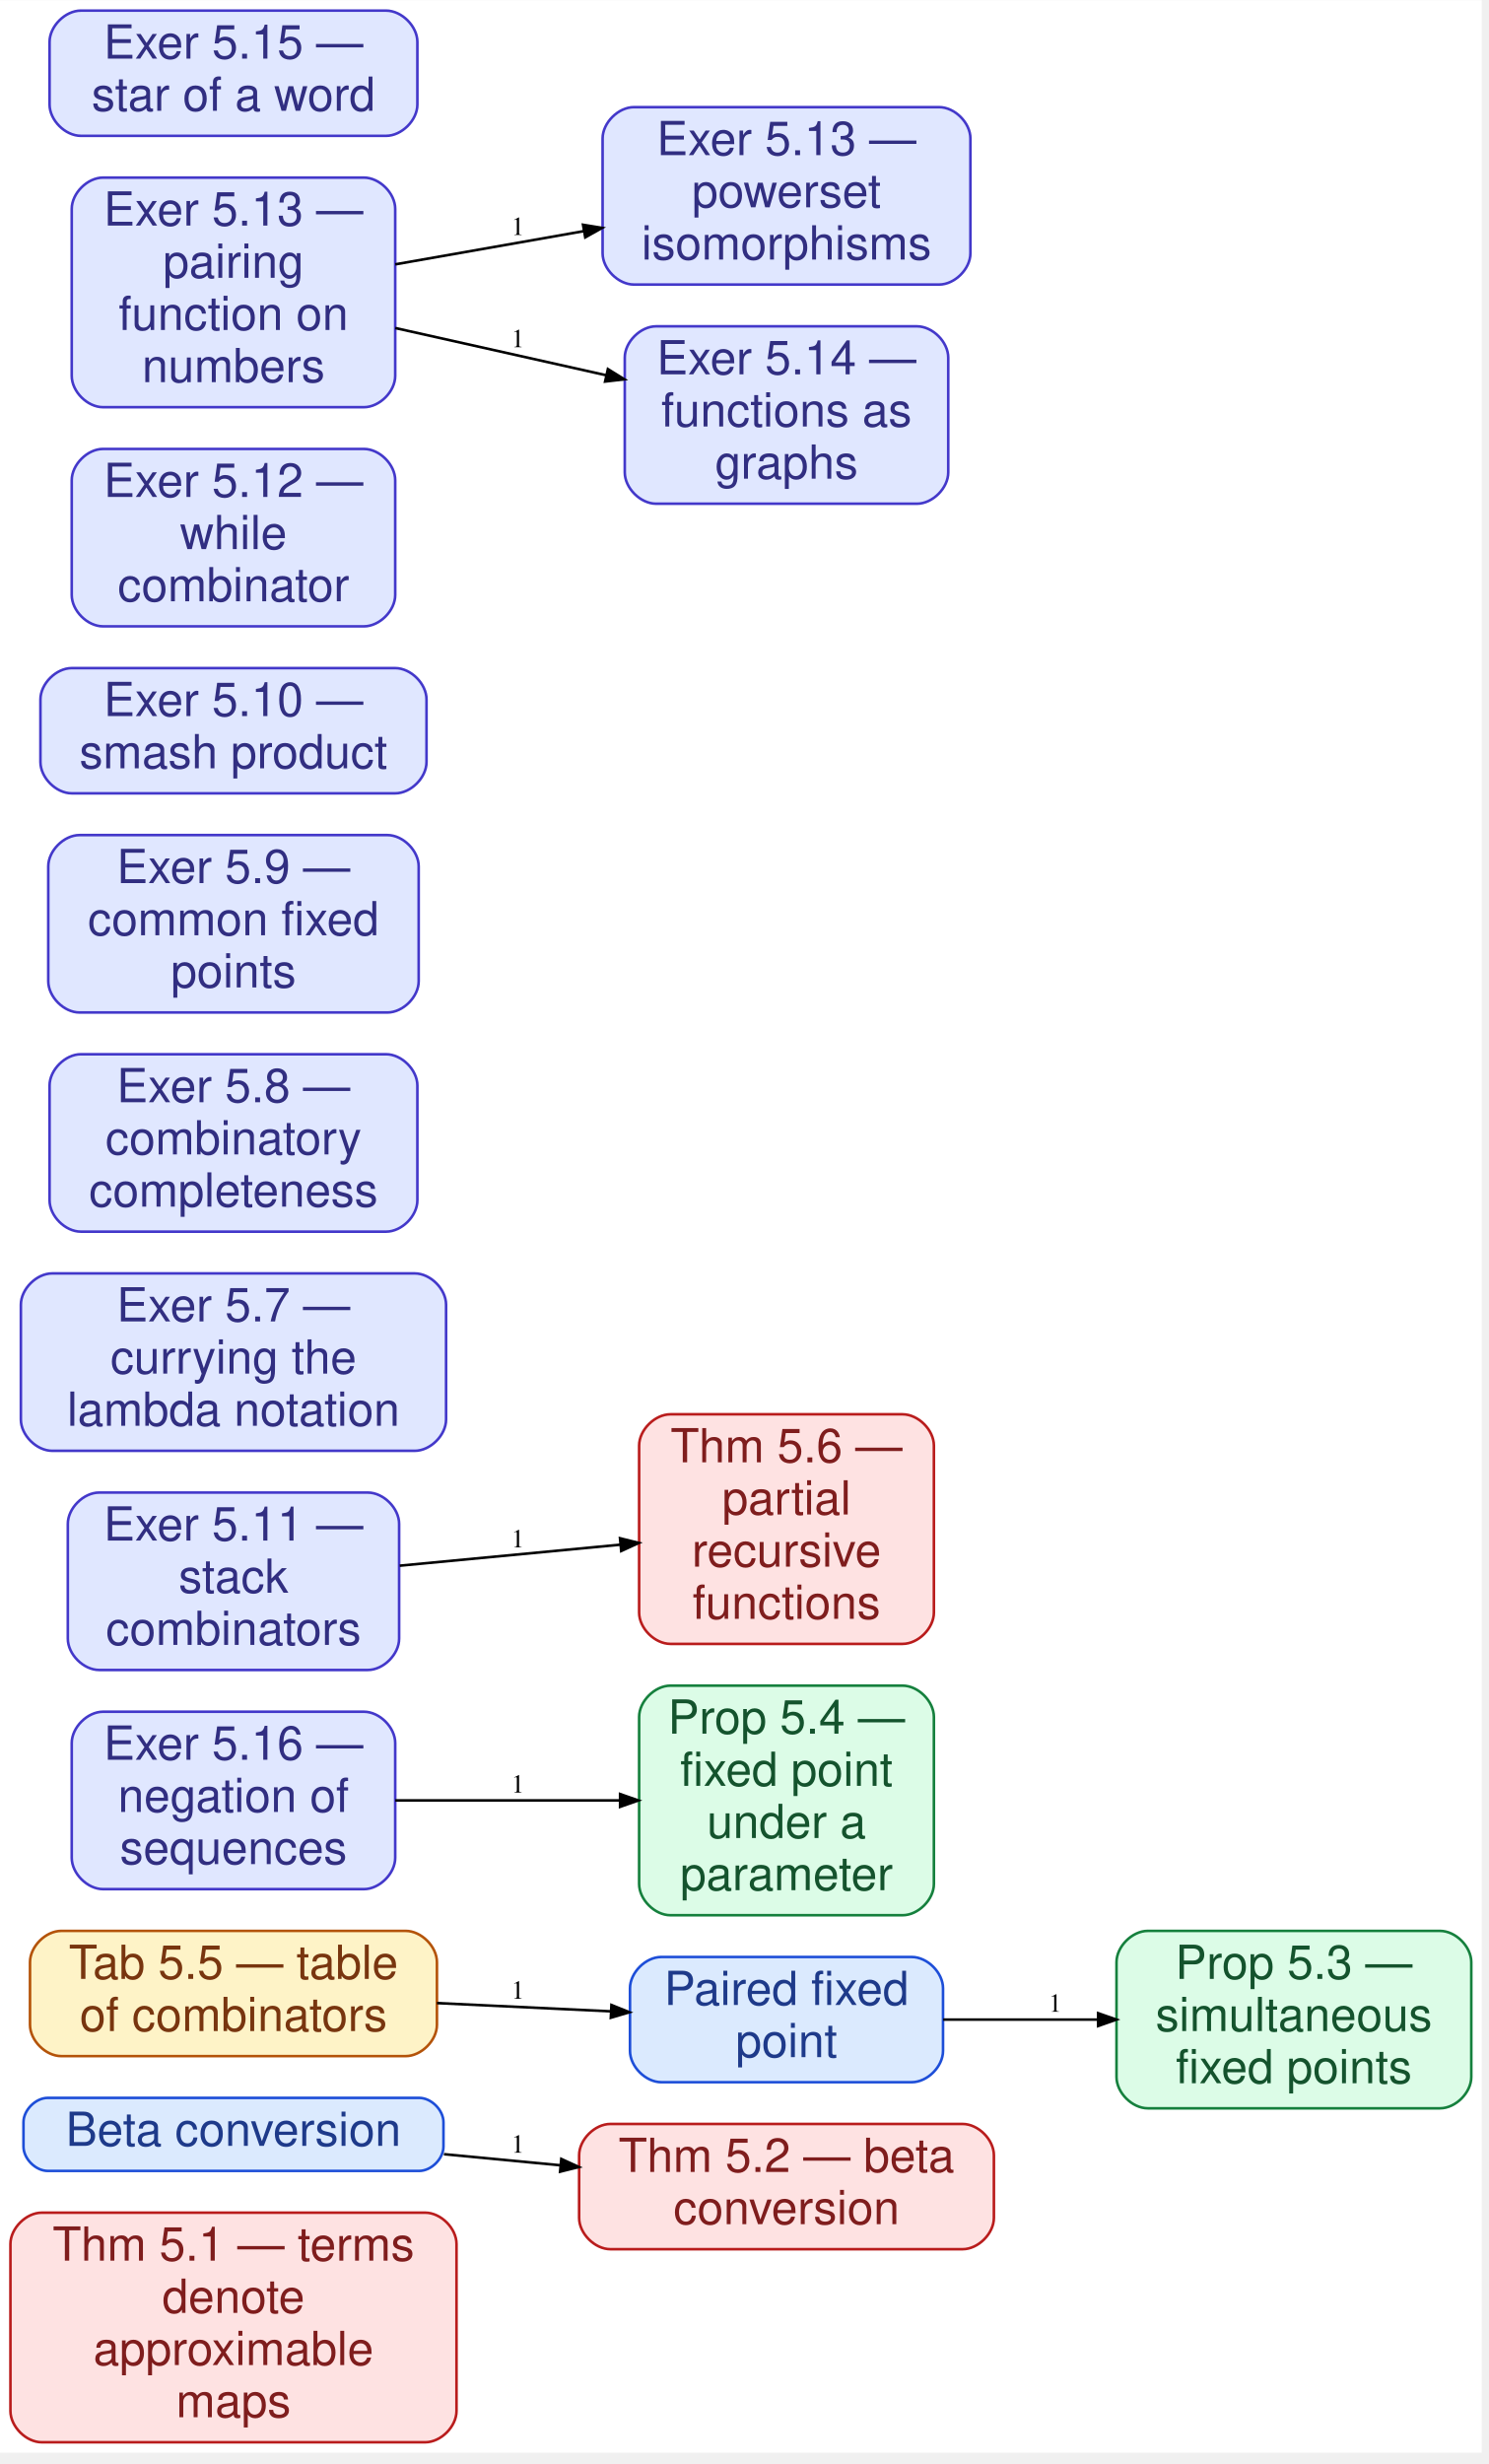
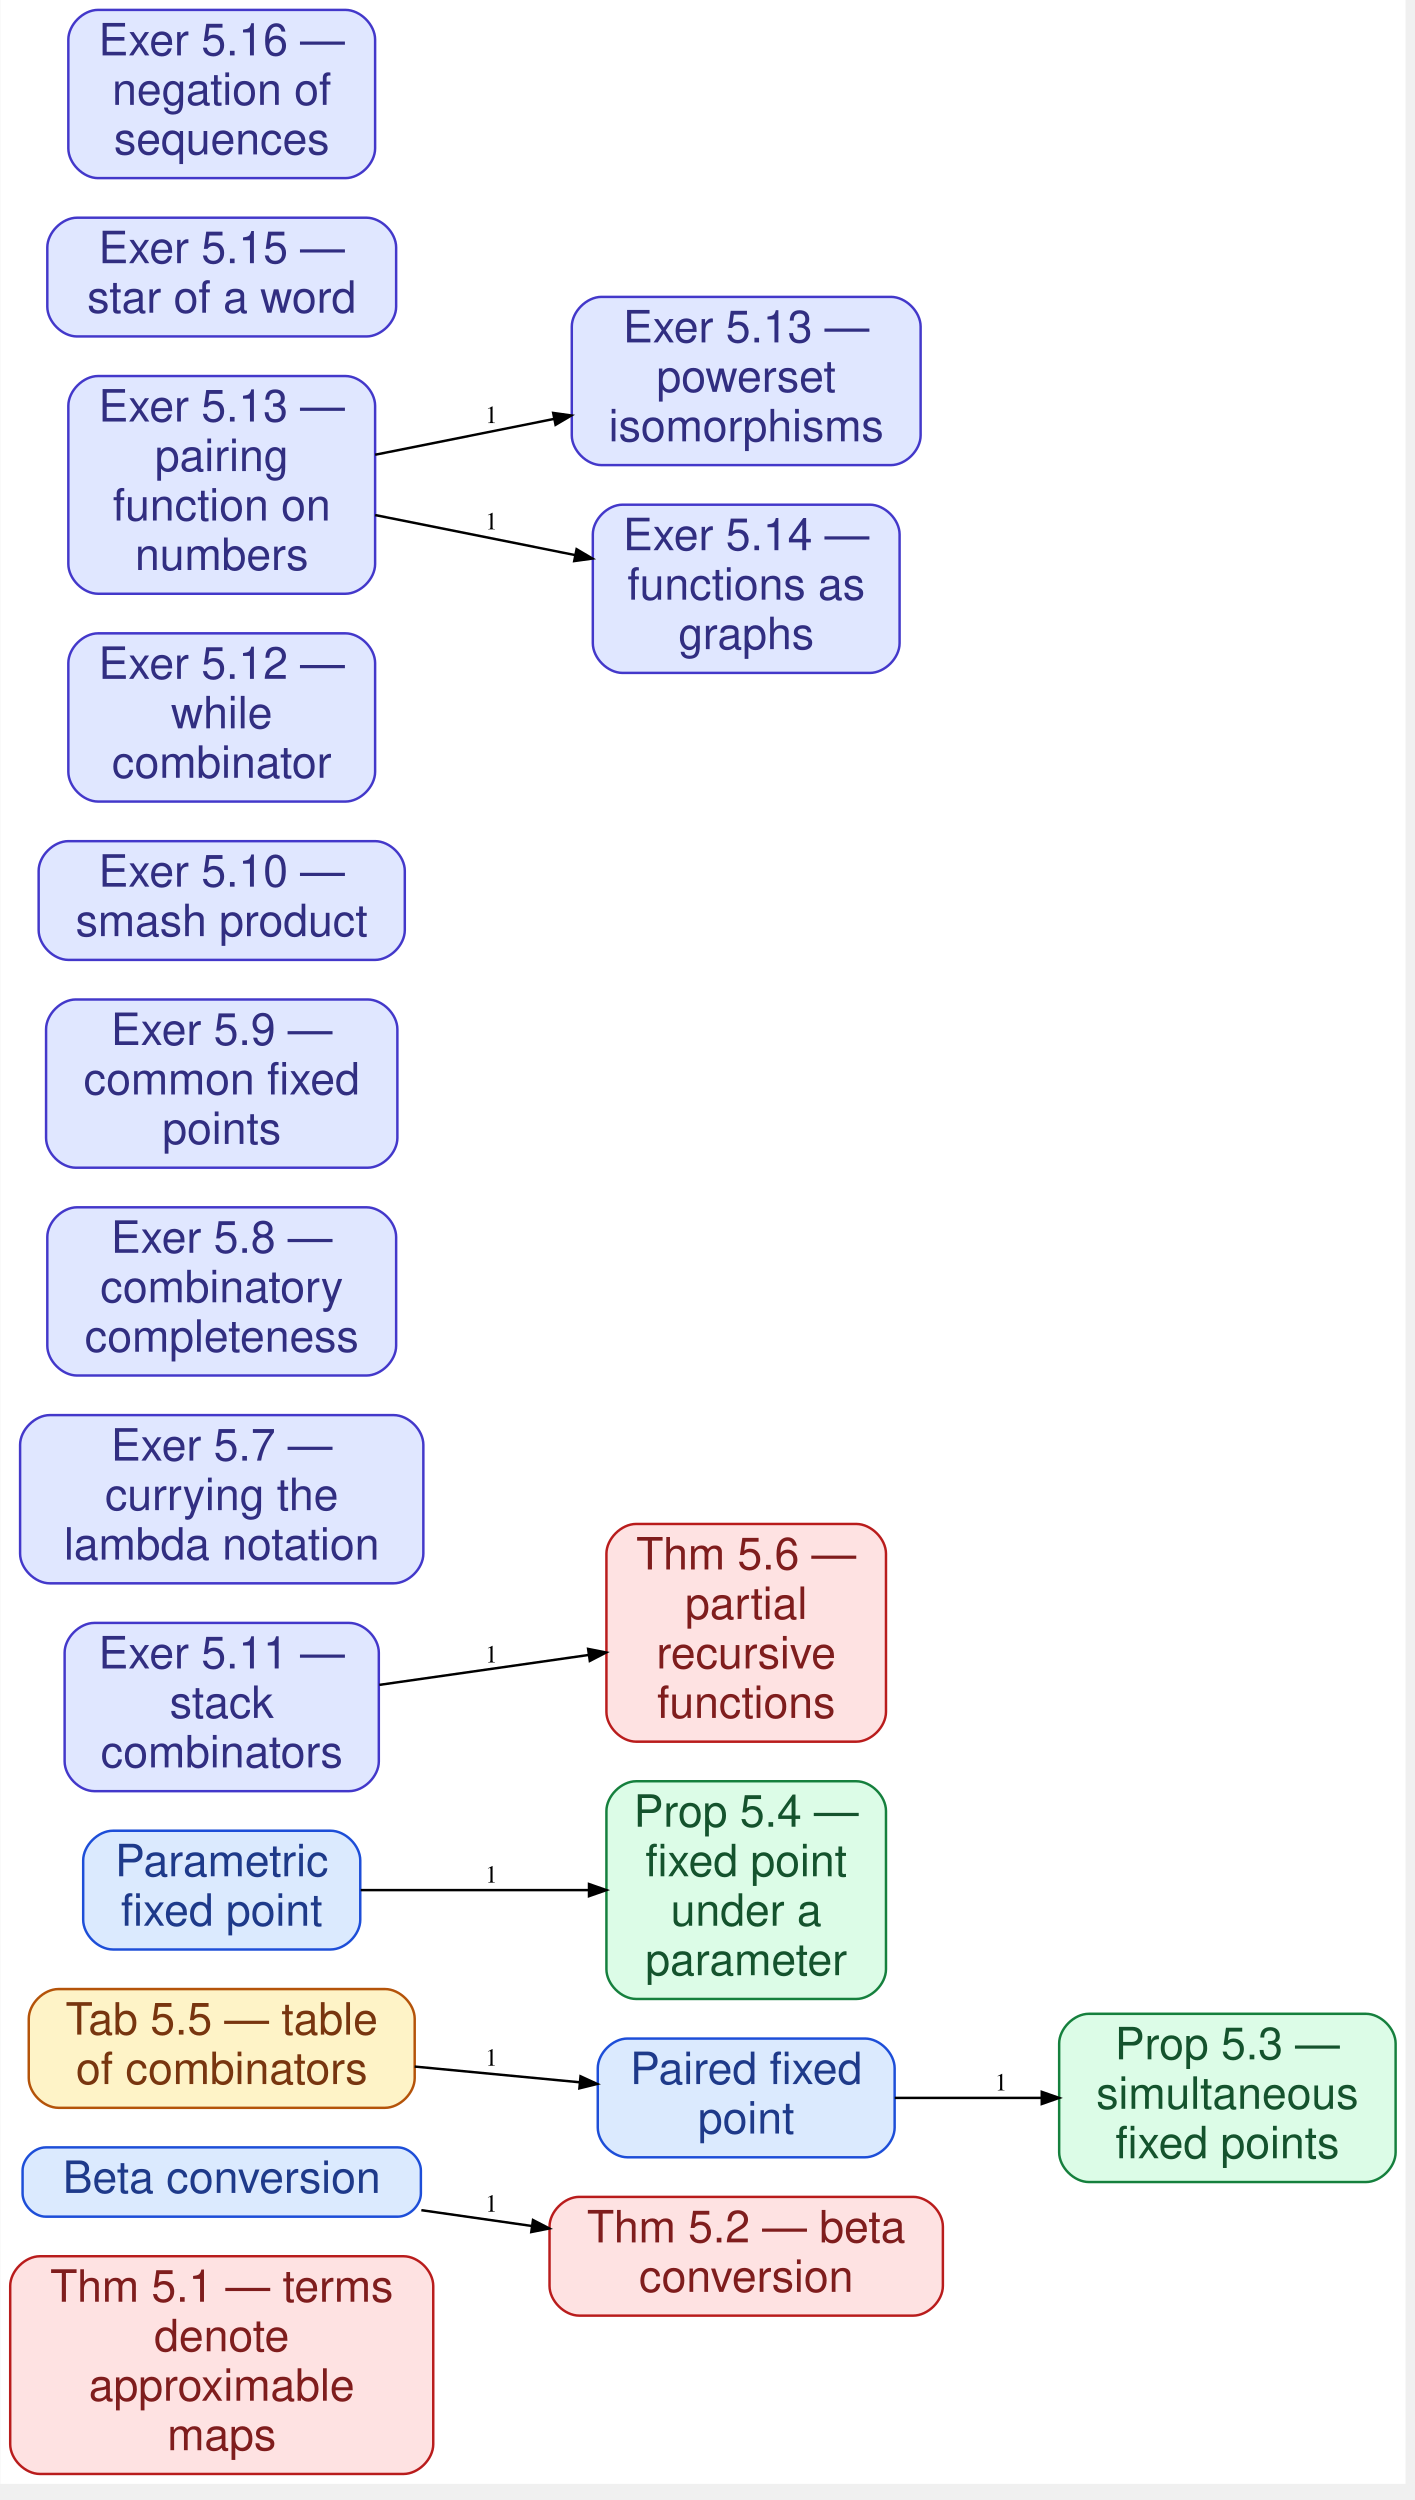
- <svg xmlns="http://www.w3.org/2000/svg" width="348pt" height="576pt" viewBox="0.00 0.00 348.05 576.00">
-   <g id="graph0" class="graph" transform="scale(0.61 0.61) rotate(0) translate(4 936)">
-     <polygon fill="white" stroke="transparent" points="-4,4 -4,-936 564,-936 564,4 -4,4" />
+ <svg xmlns="http://www.w3.org/2000/svg" width="326pt" height="576pt" viewBox="0.00 0.00 325.86 576.00">
+   <g id="graph0" class="graph" transform="scale(0.57 0.57) rotate(0) translate(4 1000)">
+     <polygon fill="white" stroke="transparent" points="-4,4 -4,-1000 564,-1000 564,4 -4,4" />
    <g id="node1" class="node">
      <path fill="#fee2e2" stroke="#b91c1c" d="M159,-88C159,-88 12,-88 12,-88 6,-88 0,-82 0,-76 0,-76 0,-12 0,-12 0,-6 6,0 12,0 12,0 159,0 159,0 165,0 171,-6 171,-12 171,-12 171,-76 171,-76 171,-82 165,-88 159,-88" />
      <text text-anchor="middle" x="85.5" y="-69.6" font-family="Helvetica,sans-Serif" font-size="18.00" fill="#7f1d1d">Thm 5.1 — terms</text>
      <text text-anchor="middle" x="85.5" y="-49.6" font-family="Helvetica,sans-Serif" font-size="18.00" fill="#7f1d1d">denote</text>
      <text text-anchor="middle" x="85.5" y="-29.6" font-family="Helvetica,sans-Serif" font-size="18.00" fill="#7f1d1d">approximable</text>
      <text text-anchor="middle" x="85.5" y="-9.6" font-family="Helvetica,sans-Serif" font-size="18.00" fill="#7f1d1d">maps</text>
    </g>
    <g id="node2" class="node">
      <path fill="#dbeafe" stroke="#1d4ed8" d="M156.67,-132C156.67,-132 14.33,-132 14.33,-132 9.67,-132 5,-127.33 5,-122.67 5,-122.67 5,-113.33 5,-113.33 5,-108.67 9.67,-104 14.33,-104 14.33,-104 156.67,-104 156.67,-104 161.33,-104 166,-108.67 166,-113.33 166,-113.33 166,-122.67 166,-122.67 166,-127.33 161.33,-132 156.67,-132" />
      <text text-anchor="middle" x="85.5" y="-113.6" font-family="Helvetica,sans-Serif" font-size="18.00" fill="#1e3a8a">Beta conversion</text>
    </g>
    <g id="node3" class="node">
-       <path fill="#fee2e2" stroke="#b91c1c" d="M365,-122C365,-122 230,-122 230,-122 224,-122 218,-116 218,-110 218,-110 218,-86 218,-86 218,-80 224,-74 230,-74 230,-74 365,-74 365,-74 371,-74 377,-80 377,-86 377,-86 377,-110 377,-110 377,-116 371,-122 365,-122" />
-       <text text-anchor="middle" x="297.5" y="-103.6" font-family="Helvetica,sans-Serif" font-size="18.00" fill="#7f1d1d">Thm 5.2 — beta</text>
-       <text text-anchor="middle" x="297.5" y="-83.6" font-family="Helvetica,sans-Serif" font-size="18.00" fill="#7f1d1d">conversion</text>
+       <path fill="#fee2e2" stroke="#b91c1c" d="M365,-112C365,-112 230,-112 230,-112 224,-112 218,-106 218,-100 218,-100 218,-76 218,-76 218,-70 224,-64 230,-64 230,-64 365,-64 365,-64 371,-64 377,-70 377,-76 377,-76 377,-100 377,-100 377,-106 371,-112 365,-112" />
+       <text text-anchor="middle" x="297.5" y="-93.6" font-family="Helvetica,sans-Serif" font-size="18.00" fill="#7f1d1d">Thm 5.2 — beta</text>
+       <text text-anchor="middle" x="297.5" y="-73.6" font-family="Helvetica,sans-Serif" font-size="18.00" fill="#7f1d1d">conversion</text>
+     </g>
+     <g id="edge5" class="edge">
+       <path fill="none" stroke="black" d="M166.19,-106.62C180.75,-104.54 196,-102.36 210.72,-100.25" />
+       <polygon fill="black" stroke="black" points="211.32,-102.64 217.91,-99.23 210.63,-97.79 211.32,-102.64" />
+       <text text-anchor="middle" x="194.5" y="-106" font-family="Times,serif" font-size="10.00">1</text>
+     </g>
+     <g id="node4" class="node">
+       <path fill="#dbeafe" stroke="#1d4ed8" d="M345.5,-176C345.5,-176 249.5,-176 249.5,-176 243.5,-176 237.5,-170 237.5,-164 237.5,-164 237.5,-140 237.5,-140 237.5,-134 243.5,-128 249.5,-128 249.5,-128 345.5,-128 345.5,-128 351.5,-128 357.5,-134 357.5,-140 357.5,-140 357.5,-164 357.5,-164 357.5,-170 351.5,-176 345.5,-176" />
+       <text text-anchor="middle" x="297.5" y="-157.6" font-family="Helvetica,sans-Serif" font-size="18.00" fill="#1e3a8a">Paired fixed</text>
+       <text text-anchor="middle" x="297.5" y="-137.6" font-family="Helvetica,sans-Serif" font-size="18.00" fill="#1e3a8a">point</text>
+     </g>
+     <g id="node5" class="node">
+       <path fill="#dcfce7" stroke="#15803d" d="M548,-186C548,-186 436,-186 436,-186 430,-186 424,-180 424,-174 424,-174 424,-130 424,-130 424,-124 430,-118 436,-118 436,-118 548,-118 548,-118 554,-118 560,-124 560,-130 560,-130 560,-174 560,-174 560,-180 554,-186 548,-186" />
+       <text text-anchor="middle" x="492" y="-167.6" font-family="Helvetica,sans-Serif" font-size="18.00" fill="#14532d">Prop 5.3 —</text>
+       <text text-anchor="middle" x="492" y="-147.6" font-family="Helvetica,sans-Serif" font-size="18.00" fill="#14532d">simultaneous</text>
+       <text text-anchor="middle" x="492" y="-127.6" font-family="Helvetica,sans-Serif" font-size="18.00" fill="#14532d">fixed points</text>
+     </g>
+     <g id="edge7" class="edge">
+       <path fill="none" stroke="black" d="M357.56,-152C376.27,-152 397.18,-152 416.8,-152" />
+       <polygon fill="black" stroke="black" points="416.97,-154.45 423.97,-152 416.97,-149.55 416.97,-154.45" />
+       <text text-anchor="middle" x="400.5" y="-155" font-family="Times,serif" font-size="10.00">1</text>
+     </g>
+     <g id="node6" class="node">
+       <path fill="#dbeafe" stroke="#1d4ed8" d="M129.5,-260C129.5,-260 41.5,-260 41.5,-260 35.5,-260 29.5,-254 29.5,-248 29.5,-248 29.5,-224 29.5,-224 29.5,-218 35.5,-212 41.5,-212 41.5,-212 129.5,-212 129.5,-212 135.5,-212 141.5,-218 141.5,-224 141.5,-224 141.5,-248 141.5,-248 141.5,-254 135.5,-260 129.5,-260" />
+       <text text-anchor="middle" x="85.5" y="-241.6" font-family="Helvetica,sans-Serif" font-size="18.00" fill="#1e3a8a">Parametric</text>
+       <text text-anchor="middle" x="85.5" y="-221.6" font-family="Helvetica,sans-Serif" font-size="18.00" fill="#1e3a8a">fixed point</text>
+     </g>
+     <g id="node7" class="node">
+       <path fill="#dcfce7" stroke="#15803d" d="M342,-280C342,-280 253,-280 253,-280 247,-280 241,-274 241,-268 241,-268 241,-204 241,-204 241,-198 247,-192 253,-192 253,-192 342,-192 342,-192 348,-192 354,-198 354,-204 354,-204 354,-268 354,-268 354,-274 348,-280 342,-280" />
+       <text text-anchor="middle" x="297.5" y="-261.6" font-family="Helvetica,sans-Serif" font-size="18.00" fill="#14532d">Prop 5.4 —</text>
+       <text text-anchor="middle" x="297.5" y="-241.6" font-family="Helvetica,sans-Serif" font-size="18.00" fill="#14532d">fixed point</text>
+       <text text-anchor="middle" x="297.5" y="-221.6" font-family="Helvetica,sans-Serif" font-size="18.00" fill="#14532d">under a</text>
+       <text text-anchor="middle" x="297.5" y="-201.6" font-family="Helvetica,sans-Serif" font-size="18.00" fill="#14532d">parameter</text>
    </g>
    <g id="edge6" class="edge">
-       <path fill="none" stroke="black" d="M166.19,-110.41C180.75,-109.02 196,-107.57 210.72,-106.17" />
-       <polygon fill="black" stroke="black" points="211.17,-108.59 217.91,-105.49 210.71,-103.71 211.17,-108.59" />
-       <text text-anchor="middle" x="194.5" y="-111" font-family="Times,serif" font-size="10.00">1</text>
+       <path fill="none" stroke="black" d="M141.68,-236C169.91,-236 204.39,-236 233.65,-236" />
+       <polygon fill="black" stroke="black" points="233.96,-238.45 240.96,-236 233.96,-233.55 233.96,-238.45" />
+       <text text-anchor="middle" x="194.5" y="-239" font-family="Times,serif" font-size="10.00">1</text>
    </g>
-     <g id="node4" class="node">
-       <path fill="#dbeafe" stroke="#1d4ed8" d="M345.5,-186C345.5,-186 249.5,-186 249.5,-186 243.5,-186 237.5,-180 237.5,-174 237.5,-174 237.5,-150 237.5,-150 237.5,-144 243.5,-138 249.5,-138 249.5,-138 345.5,-138 345.5,-138 351.5,-138 357.5,-144 357.5,-150 357.5,-150 357.5,-174 357.5,-174 357.5,-180 351.5,-186 345.5,-186" />
-       <text text-anchor="middle" x="297.5" y="-167.6" font-family="Helvetica,sans-Serif" font-size="18.00" fill="#1e3a8a">Paired fixed</text>
-       <text text-anchor="middle" x="297.5" y="-147.6" font-family="Helvetica,sans-Serif" font-size="18.00" fill="#1e3a8a">point</text>
-     </g>
-     <g id="node5" class="node">
-       <path fill="#dcfce7" stroke="#15803d" d="M548,-196C548,-196 436,-196 436,-196 430,-196 424,-190 424,-184 424,-184 424,-140 424,-140 424,-134 430,-128 436,-128 436,-128 548,-128 548,-128 554,-128 560,-134 560,-140 560,-140 560,-184 560,-184 560,-190 554,-196 548,-196" />
-       <text text-anchor="middle" x="492" y="-177.6" font-family="Helvetica,sans-Serif" font-size="18.00" fill="#14532d">Prop 5.3 —</text>
-       <text text-anchor="middle" x="492" y="-157.6" font-family="Helvetica,sans-Serif" font-size="18.00" fill="#14532d">simultaneous</text>
-       <text text-anchor="middle" x="492" y="-137.6" font-family="Helvetica,sans-Serif" font-size="18.00" fill="#14532d">fixed points</text>
-     </g>
-     <g id="edge7" class="edge">
-       <path fill="none" stroke="black" d="M357.56,-162C376.27,-162 397.18,-162 416.8,-162" />
-       <polygon fill="black" stroke="black" points="416.97,-164.45 423.97,-162 416.97,-159.55 416.97,-164.45" />
-       <text text-anchor="middle" x="400.5" y="-165" font-family="Times,serif" font-size="10.00">1</text>
-     </g>
-     <g id="node6" class="node">
-       <path fill="#dcfce7" stroke="#15803d" d="M342,-290C342,-290 253,-290 253,-290 247,-290 241,-284 241,-278 241,-278 241,-214 241,-214 241,-208 247,-202 253,-202 253,-202 342,-202 342,-202 348,-202 354,-208 354,-214 354,-214 354,-278 354,-278 354,-284 348,-290 342,-290" />
-       <text text-anchor="middle" x="297.5" y="-271.6" font-family="Helvetica,sans-Serif" font-size="18.00" fill="#14532d">Prop 5.4 —</text>
-       <text text-anchor="middle" x="297.5" y="-251.6" font-family="Helvetica,sans-Serif" font-size="18.00" fill="#14532d">fixed point</text>
-       <text text-anchor="middle" x="297.5" y="-231.6" font-family="Helvetica,sans-Serif" font-size="18.00" fill="#14532d">under a</text>
-       <text text-anchor="middle" x="297.5" y="-211.6" font-family="Helvetica,sans-Serif" font-size="18.00" fill="#14532d">parameter</text>
-     </g>
-     <g id="node7" class="node">
+     <g id="node8" class="node">
      <path fill="#fef3c7" stroke="#b45309" d="M151.5,-196C151.5,-196 19.5,-196 19.5,-196 13.5,-196 7.5,-190 7.5,-184 7.5,-184 7.5,-160 7.5,-160 7.5,-154 13.5,-148 19.5,-148 19.5,-148 151.5,-148 151.5,-148 157.5,-148 163.5,-154 163.5,-160 163.5,-160 163.5,-184 163.5,-184 163.5,-190 157.5,-196 151.5,-196" />
      <text text-anchor="middle" x="85.5" y="-177.6" font-family="Helvetica,sans-Serif" font-size="18.00" fill="#78350f">Tab 5.5 — table</text>
      <text text-anchor="middle" x="85.5" y="-157.6" font-family="Helvetica,sans-Serif" font-size="18.00" fill="#78350f">of combinators</text>
    </g>
    <g id="edge1" class="edge">
-       <path fill="none" stroke="black" d="M163.5,-168.33C185.38,-167.29 209,-166.17 230.19,-165.16" />
-       <polygon fill="black" stroke="black" points="230.39,-167.6 237.27,-164.82 230.16,-162.71 230.39,-167.6" />
-       <text text-anchor="middle" x="194.5" y="-170" font-family="Times,serif" font-size="10.00">1</text>
-     </g>
-     <g id="node8" class="node">
-       <path fill="#fee2e2" stroke="#b91c1c" d="M342,-394C342,-394 253,-394 253,-394 247,-394 241,-388 241,-382 241,-382 241,-318 241,-318 241,-312 247,-306 253,-306 253,-306 342,-306 342,-306 348,-306 354,-312 354,-318 354,-318 354,-382 354,-382 354,-388 348,-394 342,-394" />
-       <text text-anchor="middle" x="297.5" y="-375.6" font-family="Helvetica,sans-Serif" font-size="18.00" fill="#7f1d1d">Thm 5.6 —</text>
-       <text text-anchor="middle" x="297.5" y="-355.6" font-family="Helvetica,sans-Serif" font-size="18.00" fill="#7f1d1d">partial</text>
-       <text text-anchor="middle" x="297.5" y="-335.6" font-family="Helvetica,sans-Serif" font-size="18.00" fill="#7f1d1d">recursive</text>
-       <text text-anchor="middle" x="297.5" y="-315.6" font-family="Helvetica,sans-Serif" font-size="18.00" fill="#7f1d1d">functions</text>
+       <path fill="none" stroke="black" d="M163.5,-164.67C185.38,-162.58 209,-160.33 230.19,-158.32" />
+       <polygon fill="black" stroke="black" points="230.53,-160.74 237.27,-157.64 230.07,-155.87 230.53,-160.74" />
+       <text text-anchor="middle" x="194.5" y="-165" font-family="Times,serif" font-size="10.00">1</text>
    </g>
    <g id="node9" class="node">
-       <path fill="#e0e7ff" stroke="#4338ca" d="M155,-448C155,-448 16,-448 16,-448 10,-448 4,-442 4,-436 4,-436 4,-392 4,-392 4,-386 10,-380 16,-380 16,-380 155,-380 155,-380 161,-380 167,-386 167,-392 167,-392 167,-436 167,-436 167,-442 161,-448 155,-448" />
-       <text text-anchor="middle" x="85.5" y="-429.6" font-family="Helvetica,sans-Serif" font-size="18.00" fill="#312e81">Exer 5.7 —</text>
-       <text text-anchor="middle" x="85.5" y="-409.6" font-family="Helvetica,sans-Serif" font-size="18.00" fill="#312e81">currying the</text>
-       <text text-anchor="middle" x="85.5" y="-389.6" font-family="Helvetica,sans-Serif" font-size="18.00" fill="#312e81">lambda notation</text>
+       <path fill="#fee2e2" stroke="#b91c1c" d="M342,-384C342,-384 253,-384 253,-384 247,-384 241,-378 241,-372 241,-372 241,-308 241,-308 241,-302 247,-296 253,-296 253,-296 342,-296 342,-296 348,-296 354,-302 354,-308 354,-308 354,-372 354,-372 354,-378 348,-384 342,-384" />
+       <text text-anchor="middle" x="297.5" y="-365.6" font-family="Helvetica,sans-Serif" font-size="18.00" fill="#7f1d1d">Thm 5.6 —</text>
+       <text text-anchor="middle" x="297.5" y="-345.6" font-family="Helvetica,sans-Serif" font-size="18.00" fill="#7f1d1d">partial</text>
+       <text text-anchor="middle" x="297.5" y="-325.6" font-family="Helvetica,sans-Serif" font-size="18.00" fill="#7f1d1d">recursive</text>
+       <text text-anchor="middle" x="297.5" y="-305.6" font-family="Helvetica,sans-Serif" font-size="18.00" fill="#7f1d1d">functions</text>
    </g>
    <g id="node10" class="node">
-       <path fill="#e0e7ff" stroke="#4338ca" d="M144,-532C144,-532 27,-532 27,-532 21,-532 15,-526 15,-520 15,-520 15,-476 15,-476 15,-470 21,-464 27,-464 27,-464 144,-464 144,-464 150,-464 156,-470 156,-476 156,-476 156,-520 156,-520 156,-526 150,-532 144,-532" />
-       <text text-anchor="middle" x="85.5" y="-513.6" font-family="Helvetica,sans-Serif" font-size="18.00" fill="#312e81">Exer 5.8 —</text>
-       <text text-anchor="middle" x="85.5" y="-493.6" font-family="Helvetica,sans-Serif" font-size="18.00" fill="#312e81">combinatory</text>
-       <text text-anchor="middle" x="85.5" y="-473.6" font-family="Helvetica,sans-Serif" font-size="18.00" fill="#312e81">completeness</text>
+       <path fill="#e0e7ff" stroke="#4338ca" d="M155,-428C155,-428 16,-428 16,-428 10,-428 4,-422 4,-416 4,-416 4,-372 4,-372 4,-366 10,-360 16,-360 16,-360 155,-360 155,-360 161,-360 167,-366 167,-372 167,-372 167,-416 167,-416 167,-422 161,-428 155,-428" />
+       <text text-anchor="middle" x="85.5" y="-409.6" font-family="Helvetica,sans-Serif" font-size="18.00" fill="#312e81">Exer 5.7 —</text>
+       <text text-anchor="middle" x="85.5" y="-389.6" font-family="Helvetica,sans-Serif" font-size="18.00" fill="#312e81">currying the</text>
+       <text text-anchor="middle" x="85.5" y="-369.6" font-family="Helvetica,sans-Serif" font-size="18.00" fill="#312e81">lambda notation</text>
    </g>
    <g id="node11" class="node">
-       <path fill="#e0e7ff" stroke="#4338ca" d="M144.5,-616C144.5,-616 26.5,-616 26.5,-616 20.5,-616 14.5,-610 14.5,-604 14.5,-604 14.5,-560 14.5,-560 14.5,-554 20.5,-548 26.5,-548 26.5,-548 144.5,-548 144.5,-548 150.5,-548 156.5,-554 156.5,-560 156.5,-560 156.5,-604 156.5,-604 156.5,-610 150.5,-616 144.5,-616" />
-       <text text-anchor="middle" x="85.5" y="-597.6" font-family="Helvetica,sans-Serif" font-size="18.00" fill="#312e81">Exer 5.9 —</text>
-       <text text-anchor="middle" x="85.5" y="-577.6" font-family="Helvetica,sans-Serif" font-size="18.00" fill="#312e81">common fixed</text>
-       <text text-anchor="middle" x="85.5" y="-557.6" font-family="Helvetica,sans-Serif" font-size="18.00" fill="#312e81">points</text>
+       <path fill="#e0e7ff" stroke="#4338ca" d="M144,-512C144,-512 27,-512 27,-512 21,-512 15,-506 15,-500 15,-500 15,-456 15,-456 15,-450 21,-444 27,-444 27,-444 144,-444 144,-444 150,-444 156,-450 156,-456 156,-456 156,-500 156,-500 156,-506 150,-512 144,-512" />
+       <text text-anchor="middle" x="85.5" y="-493.6" font-family="Helvetica,sans-Serif" font-size="18.00" fill="#312e81">Exer 5.8 —</text>
+       <text text-anchor="middle" x="85.5" y="-473.6" font-family="Helvetica,sans-Serif" font-size="18.00" fill="#312e81">combinatory</text>
+       <text text-anchor="middle" x="85.5" y="-453.6" font-family="Helvetica,sans-Serif" font-size="18.00" fill="#312e81">completeness</text>
    </g>
    <g id="node12" class="node">
-       <path fill="#e0e7ff" stroke="#4338ca" d="M147.5,-680C147.5,-680 23.5,-680 23.5,-680 17.5,-680 11.5,-674 11.5,-668 11.5,-668 11.5,-644 11.5,-644 11.5,-638 17.5,-632 23.5,-632 23.5,-632 147.5,-632 147.5,-632 153.5,-632 159.5,-638 159.5,-644 159.5,-644 159.5,-668 159.5,-668 159.5,-674 153.5,-680 147.5,-680" />
-       <text text-anchor="middle" x="85.5" y="-661.6" font-family="Helvetica,sans-Serif" font-size="18.00" fill="#312e81">Exer 5.10 —</text>
-       <text text-anchor="middle" x="85.5" y="-641.6" font-family="Helvetica,sans-Serif" font-size="18.00" fill="#312e81">smash product</text>
+       <path fill="#e0e7ff" stroke="#4338ca" d="M144.5,-596C144.5,-596 26.5,-596 26.5,-596 20.5,-596 14.5,-590 14.5,-584 14.5,-584 14.5,-540 14.5,-540 14.5,-534 20.5,-528 26.5,-528 26.5,-528 144.5,-528 144.5,-528 150.5,-528 156.5,-534 156.5,-540 156.5,-540 156.5,-584 156.5,-584 156.5,-590 150.5,-596 144.5,-596" />
+       <text text-anchor="middle" x="85.5" y="-577.6" font-family="Helvetica,sans-Serif" font-size="18.00" fill="#312e81">Exer 5.9 —</text>
+       <text text-anchor="middle" x="85.5" y="-557.6" font-family="Helvetica,sans-Serif" font-size="18.00" fill="#312e81">common fixed</text>
+       <text text-anchor="middle" x="85.5" y="-537.6" font-family="Helvetica,sans-Serif" font-size="18.00" fill="#312e81">points</text>
    </g>
    <g id="node13" class="node">
-       <path fill="#e0e7ff" stroke="#4338ca" d="M137,-364C137,-364 34,-364 34,-364 28,-364 22,-358 22,-352 22,-352 22,-308 22,-308 22,-302 28,-296 34,-296 34,-296 137,-296 137,-296 143,-296 149,-302 149,-308 149,-308 149,-352 149,-352 149,-358 143,-364 137,-364" />
-       <text text-anchor="middle" x="85.5" y="-345.6" font-family="Helvetica,sans-Serif" font-size="18.00" fill="#312e81">Exer 5.11 —</text>
-       <text text-anchor="middle" x="85.5" y="-325.6" font-family="Helvetica,sans-Serif" font-size="18.00" fill="#312e81">stack</text>
-       <text text-anchor="middle" x="85.5" y="-305.6" font-family="Helvetica,sans-Serif" font-size="18.00" fill="#312e81">combinators</text>
+       <path fill="#e0e7ff" stroke="#4338ca" d="M147.5,-660C147.5,-660 23.5,-660 23.5,-660 17.5,-660 11.5,-654 11.5,-648 11.5,-648 11.5,-624 11.5,-624 11.5,-618 17.5,-612 23.5,-612 23.5,-612 147.5,-612 147.5,-612 153.5,-612 159.5,-618 159.5,-624 159.5,-624 159.5,-648 159.5,-648 159.5,-654 153.5,-660 147.5,-660" />
+       <text text-anchor="middle" x="85.5" y="-641.6" font-family="Helvetica,sans-Serif" font-size="18.00" fill="#312e81">Exer 5.10 —</text>
+       <text text-anchor="middle" x="85.5" y="-621.6" font-family="Helvetica,sans-Serif" font-size="18.00" fill="#312e81">smash product</text>
+     </g>
+     <g id="node14" class="node">
+       <path fill="#e0e7ff" stroke="#4338ca" d="M137,-344C137,-344 34,-344 34,-344 28,-344 22,-338 22,-332 22,-332 22,-288 22,-288 22,-282 28,-276 34,-276 34,-276 137,-276 137,-276 143,-276 149,-282 149,-288 149,-288 149,-332 149,-332 149,-338 143,-344 137,-344" />
+       <text text-anchor="middle" x="85.5" y="-325.6" font-family="Helvetica,sans-Serif" font-size="18.00" fill="#312e81">Exer 5.11 —</text>
+       <text text-anchor="middle" x="85.5" y="-305.6" font-family="Helvetica,sans-Serif" font-size="18.00" fill="#312e81">stack</text>
+       <text text-anchor="middle" x="85.5" y="-285.6" font-family="Helvetica,sans-Serif" font-size="18.00" fill="#312e81">combinators</text>
    </g>
    <g id="edge2" class="edge">
-       <path fill="none" stroke="black" d="M149.22,-335.97C175.96,-338.52 207.09,-341.48 233.82,-344.03" />
-       <polygon fill="black" stroke="black" points="233.68,-346.48 240.88,-344.7 234.14,-341.6 233.68,-346.48" />
-       <text text-anchor="middle" x="194.5" y="-343" font-family="Times,serif" font-size="10.00">1</text>
-     </g>
-     <g id="node14" class="node">
-       <path fill="#e0e7ff" stroke="#4338ca" d="M135.5,-764C135.5,-764 35.5,-764 35.5,-764 29.5,-764 23.5,-758 23.5,-752 23.5,-752 23.5,-708 23.5,-708 23.5,-702 29.5,-696 35.5,-696 35.5,-696 135.5,-696 135.5,-696 141.5,-696 147.5,-702 147.5,-708 147.5,-708 147.5,-752 147.5,-752 147.5,-758 141.5,-764 135.5,-764" />
-       <text text-anchor="middle" x="85.5" y="-745.6" font-family="Helvetica,sans-Serif" font-size="18.00" fill="#312e81">Exer 5.12 —</text>
-       <text text-anchor="middle" x="85.5" y="-725.6" font-family="Helvetica,sans-Serif" font-size="18.00" fill="#312e81">while</text>
-       <text text-anchor="middle" x="85.5" y="-705.6" font-family="Helvetica,sans-Serif" font-size="18.00" fill="#312e81">combinator</text>
+       <path fill="none" stroke="black" d="M149.22,-318.96C175.96,-322.78 207.09,-327.23 233.82,-331.05" />
+       <polygon fill="black" stroke="black" points="233.6,-333.49 240.88,-332.05 234.29,-328.64 233.6,-333.49" />
+       <text text-anchor="middle" x="194.5" y="-328" font-family="Times,serif" font-size="10.00">1</text>
    </g>
    <g id="node15" class="node">
-       <path fill="#e0e7ff" stroke="#4338ca" d="M135.5,-868C135.5,-868 35.5,-868 35.5,-868 29.5,-868 23.5,-862 23.5,-856 23.5,-856 23.5,-792 23.5,-792 23.5,-786 29.5,-780 35.5,-780 35.5,-780 135.5,-780 135.5,-780 141.5,-780 147.5,-786 147.5,-792 147.5,-792 147.5,-856 147.5,-856 147.5,-862 141.5,-868 135.5,-868" />
-       <text text-anchor="middle" x="85.5" y="-849.6" font-family="Helvetica,sans-Serif" font-size="18.00" fill="#312e81">Exer 5.13 —</text>
-       <text text-anchor="middle" x="85.5" y="-829.6" font-family="Helvetica,sans-Serif" font-size="18.00" fill="#312e81">pairing</text>
-       <text text-anchor="middle" x="85.5" y="-809.6" font-family="Helvetica,sans-Serif" font-size="18.00" fill="#312e81">function on</text>
-       <text text-anchor="middle" x="85.5" y="-789.6" font-family="Helvetica,sans-Serif" font-size="18.00" fill="#312e81">numbers</text>
+       <path fill="#e0e7ff" stroke="#4338ca" d="M135.5,-744C135.5,-744 35.5,-744 35.5,-744 29.5,-744 23.5,-738 23.5,-732 23.5,-732 23.5,-688 23.5,-688 23.5,-682 29.5,-676 35.5,-676 35.5,-676 135.5,-676 135.5,-676 141.5,-676 147.5,-682 147.5,-688 147.5,-688 147.5,-732 147.5,-732 147.5,-738 141.5,-744 135.5,-744" />
+       <text text-anchor="middle" x="85.5" y="-725.6" font-family="Helvetica,sans-Serif" font-size="18.00" fill="#312e81">Exer 5.12 —</text>
+       <text text-anchor="middle" x="85.5" y="-705.6" font-family="Helvetica,sans-Serif" font-size="18.00" fill="#312e81">while</text>
+       <text text-anchor="middle" x="85.5" y="-685.6" font-family="Helvetica,sans-Serif" font-size="18.00" fill="#312e81">combinator</text>
    </g>
    <g id="node16" class="node">
-       <path fill="#e0e7ff" stroke="#4338ca" d="M356,-895C356,-895 239,-895 239,-895 233,-895 227,-889 227,-883 227,-883 227,-839 227,-839 227,-833 233,-827 239,-827 239,-827 356,-827 356,-827 362,-827 368,-833 368,-839 368,-839 368,-883 368,-883 368,-889 362,-895 356,-895" />
-       <text text-anchor="middle" x="297.5" y="-876.6" font-family="Helvetica,sans-Serif" font-size="18.00" fill="#312e81">Exer 5.13 —</text>
-       <text text-anchor="middle" x="297.5" y="-856.6" font-family="Helvetica,sans-Serif" font-size="18.00" fill="#312e81">powerset</text>
-       <text text-anchor="middle" x="297.5" y="-836.6" font-family="Helvetica,sans-Serif" font-size="18.00" fill="#312e81">isomorphisms</text>
+       <path fill="#e0e7ff" stroke="#4338ca" d="M135.5,-848C135.5,-848 35.5,-848 35.5,-848 29.5,-848 23.5,-842 23.5,-836 23.5,-836 23.5,-772 23.5,-772 23.5,-766 29.5,-760 35.5,-760 35.5,-760 135.5,-760 135.5,-760 141.5,-760 147.5,-766 147.5,-772 147.5,-772 147.5,-836 147.5,-836 147.5,-842 141.5,-848 135.5,-848" />
+       <text text-anchor="middle" x="85.5" y="-829.6" font-family="Helvetica,sans-Serif" font-size="18.00" fill="#312e81">Exer 5.13 —</text>
+       <text text-anchor="middle" x="85.5" y="-809.6" font-family="Helvetica,sans-Serif" font-size="18.00" fill="#312e81">pairing</text>
+       <text text-anchor="middle" x="85.5" y="-789.6" font-family="Helvetica,sans-Serif" font-size="18.00" fill="#312e81">function on</text>
+       <text text-anchor="middle" x="85.5" y="-769.6" font-family="Helvetica,sans-Serif" font-size="18.00" fill="#312e81">numbers</text>
+     </g>
+     <g id="node17" class="node">
+       <path fill="#e0e7ff" stroke="#4338ca" d="M356,-880C356,-880 239,-880 239,-880 233,-880 227,-874 227,-868 227,-868 227,-824 227,-824 227,-818 233,-812 239,-812 239,-812 356,-812 356,-812 362,-812 368,-818 368,-824 368,-824 368,-868 368,-868 368,-874 362,-880 356,-880" />
+       <text text-anchor="middle" x="297.5" y="-861.6" font-family="Helvetica,sans-Serif" font-size="18.00" fill="#312e81">Exer 5.13 —</text>
+       <text text-anchor="middle" x="297.5" y="-841.6" font-family="Helvetica,sans-Serif" font-size="18.00" fill="#312e81">powerset</text>
+       <text text-anchor="middle" x="297.5" y="-821.6" font-family="Helvetica,sans-Serif" font-size="18.00" fill="#312e81">isomorphisms</text>
    </g>
    <g id="edge3" class="edge">
-       <path fill="none" stroke="black" d="M147.52,-834.75C170.12,-838.73 196.03,-843.3 219.84,-847.49" />
-       <polygon fill="black" stroke="black" points="219.5,-849.92 226.82,-848.72 220.35,-845.1 219.5,-849.92" />
-       <text text-anchor="middle" x="194.5" y="-846" font-family="Times,serif" font-size="10.00">1</text>
+       <path fill="none" stroke="black" d="M147.52,-816.2C170.12,-820.72 196.03,-825.91 219.84,-830.67" />
+       <polygon fill="black" stroke="black" points="219.48,-833.09 226.82,-832.06 220.44,-828.29 219.48,-833.09" />
+       <text text-anchor="middle" x="194.5" y="-829" font-family="Times,serif" font-size="10.00">1</text>
    </g>
-     <g id="node17" class="node">
-       <path fill="#e0e7ff" stroke="#4338ca" d="M347.5,-811C347.5,-811 247.5,-811 247.5,-811 241.5,-811 235.5,-805 235.5,-799 235.5,-799 235.5,-755 235.5,-755 235.5,-749 241.5,-743 247.5,-743 247.5,-743 347.5,-743 347.5,-743 353.5,-743 359.5,-749 359.5,-755 359.5,-755 359.5,-799 359.5,-799 359.5,-805 353.5,-811 347.5,-811" />
-       <text text-anchor="middle" x="297.5" y="-792.6" font-family="Helvetica,sans-Serif" font-size="18.00" fill="#312e81">Exer 5.14 —</text>
-       <text text-anchor="middle" x="297.5" y="-772.6" font-family="Helvetica,sans-Serif" font-size="18.00" fill="#312e81">functions as</text>
-       <text text-anchor="middle" x="297.5" y="-752.6" font-family="Helvetica,sans-Serif" font-size="18.00" fill="#312e81">graphs</text>
+     <g id="node18" class="node">
+       <path fill="#e0e7ff" stroke="#4338ca" d="M347.5,-796C347.5,-796 247.5,-796 247.5,-796 241.5,-796 235.5,-790 235.5,-784 235.5,-784 235.5,-740 235.5,-740 235.5,-734 241.5,-728 247.5,-728 247.5,-728 347.5,-728 347.5,-728 353.5,-728 359.5,-734 359.5,-740 359.5,-740 359.5,-784 359.5,-784 359.5,-790 353.5,-796 347.5,-796" />
+       <text text-anchor="middle" x="297.5" y="-777.6" font-family="Helvetica,sans-Serif" font-size="18.00" fill="#312e81">Exer 5.14 —</text>
+       <text text-anchor="middle" x="297.5" y="-757.6" font-family="Helvetica,sans-Serif" font-size="18.00" fill="#312e81">functions as</text>
+       <text text-anchor="middle" x="297.5" y="-737.6" font-family="Helvetica,sans-Serif" font-size="18.00" fill="#312e81">graphs</text>
    </g>
    <g id="edge4" class="edge">
-       <path fill="none" stroke="black" d="M147.52,-810.34C172.87,-804.67 202.39,-798.06 228.43,-792.23" />
-       <polygon fill="black" stroke="black" points="229.03,-794.61 235.33,-790.69 227.96,-789.83 229.03,-794.61" />
-       <text text-anchor="middle" x="194.5" y="-803" font-family="Times,serif" font-size="10.00">1</text>
-     </g>
-     <g id="node18" class="node">
-       <path fill="#e0e7ff" stroke="#4338ca" d="M144,-932C144,-932 27,-932 27,-932 21,-932 15,-926 15,-920 15,-920 15,-896 15,-896 15,-890 21,-884 27,-884 27,-884 144,-884 144,-884 150,-884 156,-890 156,-896 156,-896 156,-920 156,-920 156,-926 150,-932 144,-932" />
-       <text text-anchor="middle" x="85.5" y="-913.6" font-family="Helvetica,sans-Serif" font-size="18.00" fill="#312e81">Exer 5.15 —</text>
-       <text text-anchor="middle" x="85.5" y="-893.6" font-family="Helvetica,sans-Serif" font-size="18.00" fill="#312e81">star of a word</text>
+       <path fill="none" stroke="black" d="M147.52,-791.8C172.87,-786.73 202.39,-780.82 228.43,-775.61" />
+       <polygon fill="black" stroke="black" points="228.94,-778.01 235.33,-774.23 227.98,-773.21 228.94,-778.01" />
+       <text text-anchor="middle" x="194.5" y="-786" font-family="Times,serif" font-size="10.00">1</text>
    </g>
    <g id="node19" class="node">
-       <path fill="#e0e7ff" stroke="#4338ca" d="M135.5,-280C135.5,-280 35.5,-280 35.5,-280 29.5,-280 23.5,-274 23.5,-268 23.5,-268 23.5,-224 23.5,-224 23.5,-218 29.5,-212 35.5,-212 35.5,-212 135.5,-212 135.5,-212 141.5,-212 147.5,-218 147.5,-224 147.5,-224 147.5,-268 147.5,-268 147.5,-274 141.5,-280 135.5,-280" />
-       <text text-anchor="middle" x="85.5" y="-261.6" font-family="Helvetica,sans-Serif" font-size="18.00" fill="#312e81">Exer 5.16 —</text>
-       <text text-anchor="middle" x="85.5" y="-241.6" font-family="Helvetica,sans-Serif" font-size="18.00" fill="#312e81">negation of</text>
-       <text text-anchor="middle" x="85.5" y="-221.6" font-family="Helvetica,sans-Serif" font-size="18.00" fill="#312e81">sequences</text>
+       <path fill="#e0e7ff" stroke="#4338ca" d="M144,-912C144,-912 27,-912 27,-912 21,-912 15,-906 15,-900 15,-900 15,-876 15,-876 15,-870 21,-864 27,-864 27,-864 144,-864 144,-864 150,-864 156,-870 156,-876 156,-876 156,-900 156,-900 156,-906 150,-912 144,-912" />
+       <text text-anchor="middle" x="85.5" y="-893.6" font-family="Helvetica,sans-Serif" font-size="18.00" fill="#312e81">Exer 5.15 —</text>
+       <text text-anchor="middle" x="85.5" y="-873.6" font-family="Helvetica,sans-Serif" font-size="18.00" fill="#312e81">star of a word</text>
    </g>
-     <g id="edge5" class="edge">
-       <path fill="none" stroke="black" d="M147.52,-246C174.54,-246 206.29,-246 233.52,-246" />
-       <polygon fill="black" stroke="black" points="233.71,-248.45 240.71,-246 233.71,-243.55 233.71,-248.45" />
-       <text text-anchor="middle" x="194.5" y="-249" font-family="Times,serif" font-size="10.00">1</text>
+     <g id="node20" class="node">
+       <path fill="#e0e7ff" stroke="#4338ca" d="M135.5,-996C135.5,-996 35.5,-996 35.5,-996 29.5,-996 23.5,-990 23.5,-984 23.5,-984 23.5,-940 23.5,-940 23.5,-934 29.5,-928 35.5,-928 35.5,-928 135.5,-928 135.5,-928 141.5,-928 147.5,-934 147.5,-940 147.5,-940 147.5,-984 147.5,-984 147.5,-990 141.5,-996 135.5,-996" />
+       <text text-anchor="middle" x="85.5" y="-977.6" font-family="Helvetica,sans-Serif" font-size="18.00" fill="#312e81">Exer 5.16 —</text>
+       <text text-anchor="middle" x="85.5" y="-957.6" font-family="Helvetica,sans-Serif" font-size="18.00" fill="#312e81">negation of</text>
+       <text text-anchor="middle" x="85.5" y="-937.6" font-family="Helvetica,sans-Serif" font-size="18.00" fill="#312e81">sequences</text>
    </g>
  </g>
</svg>
